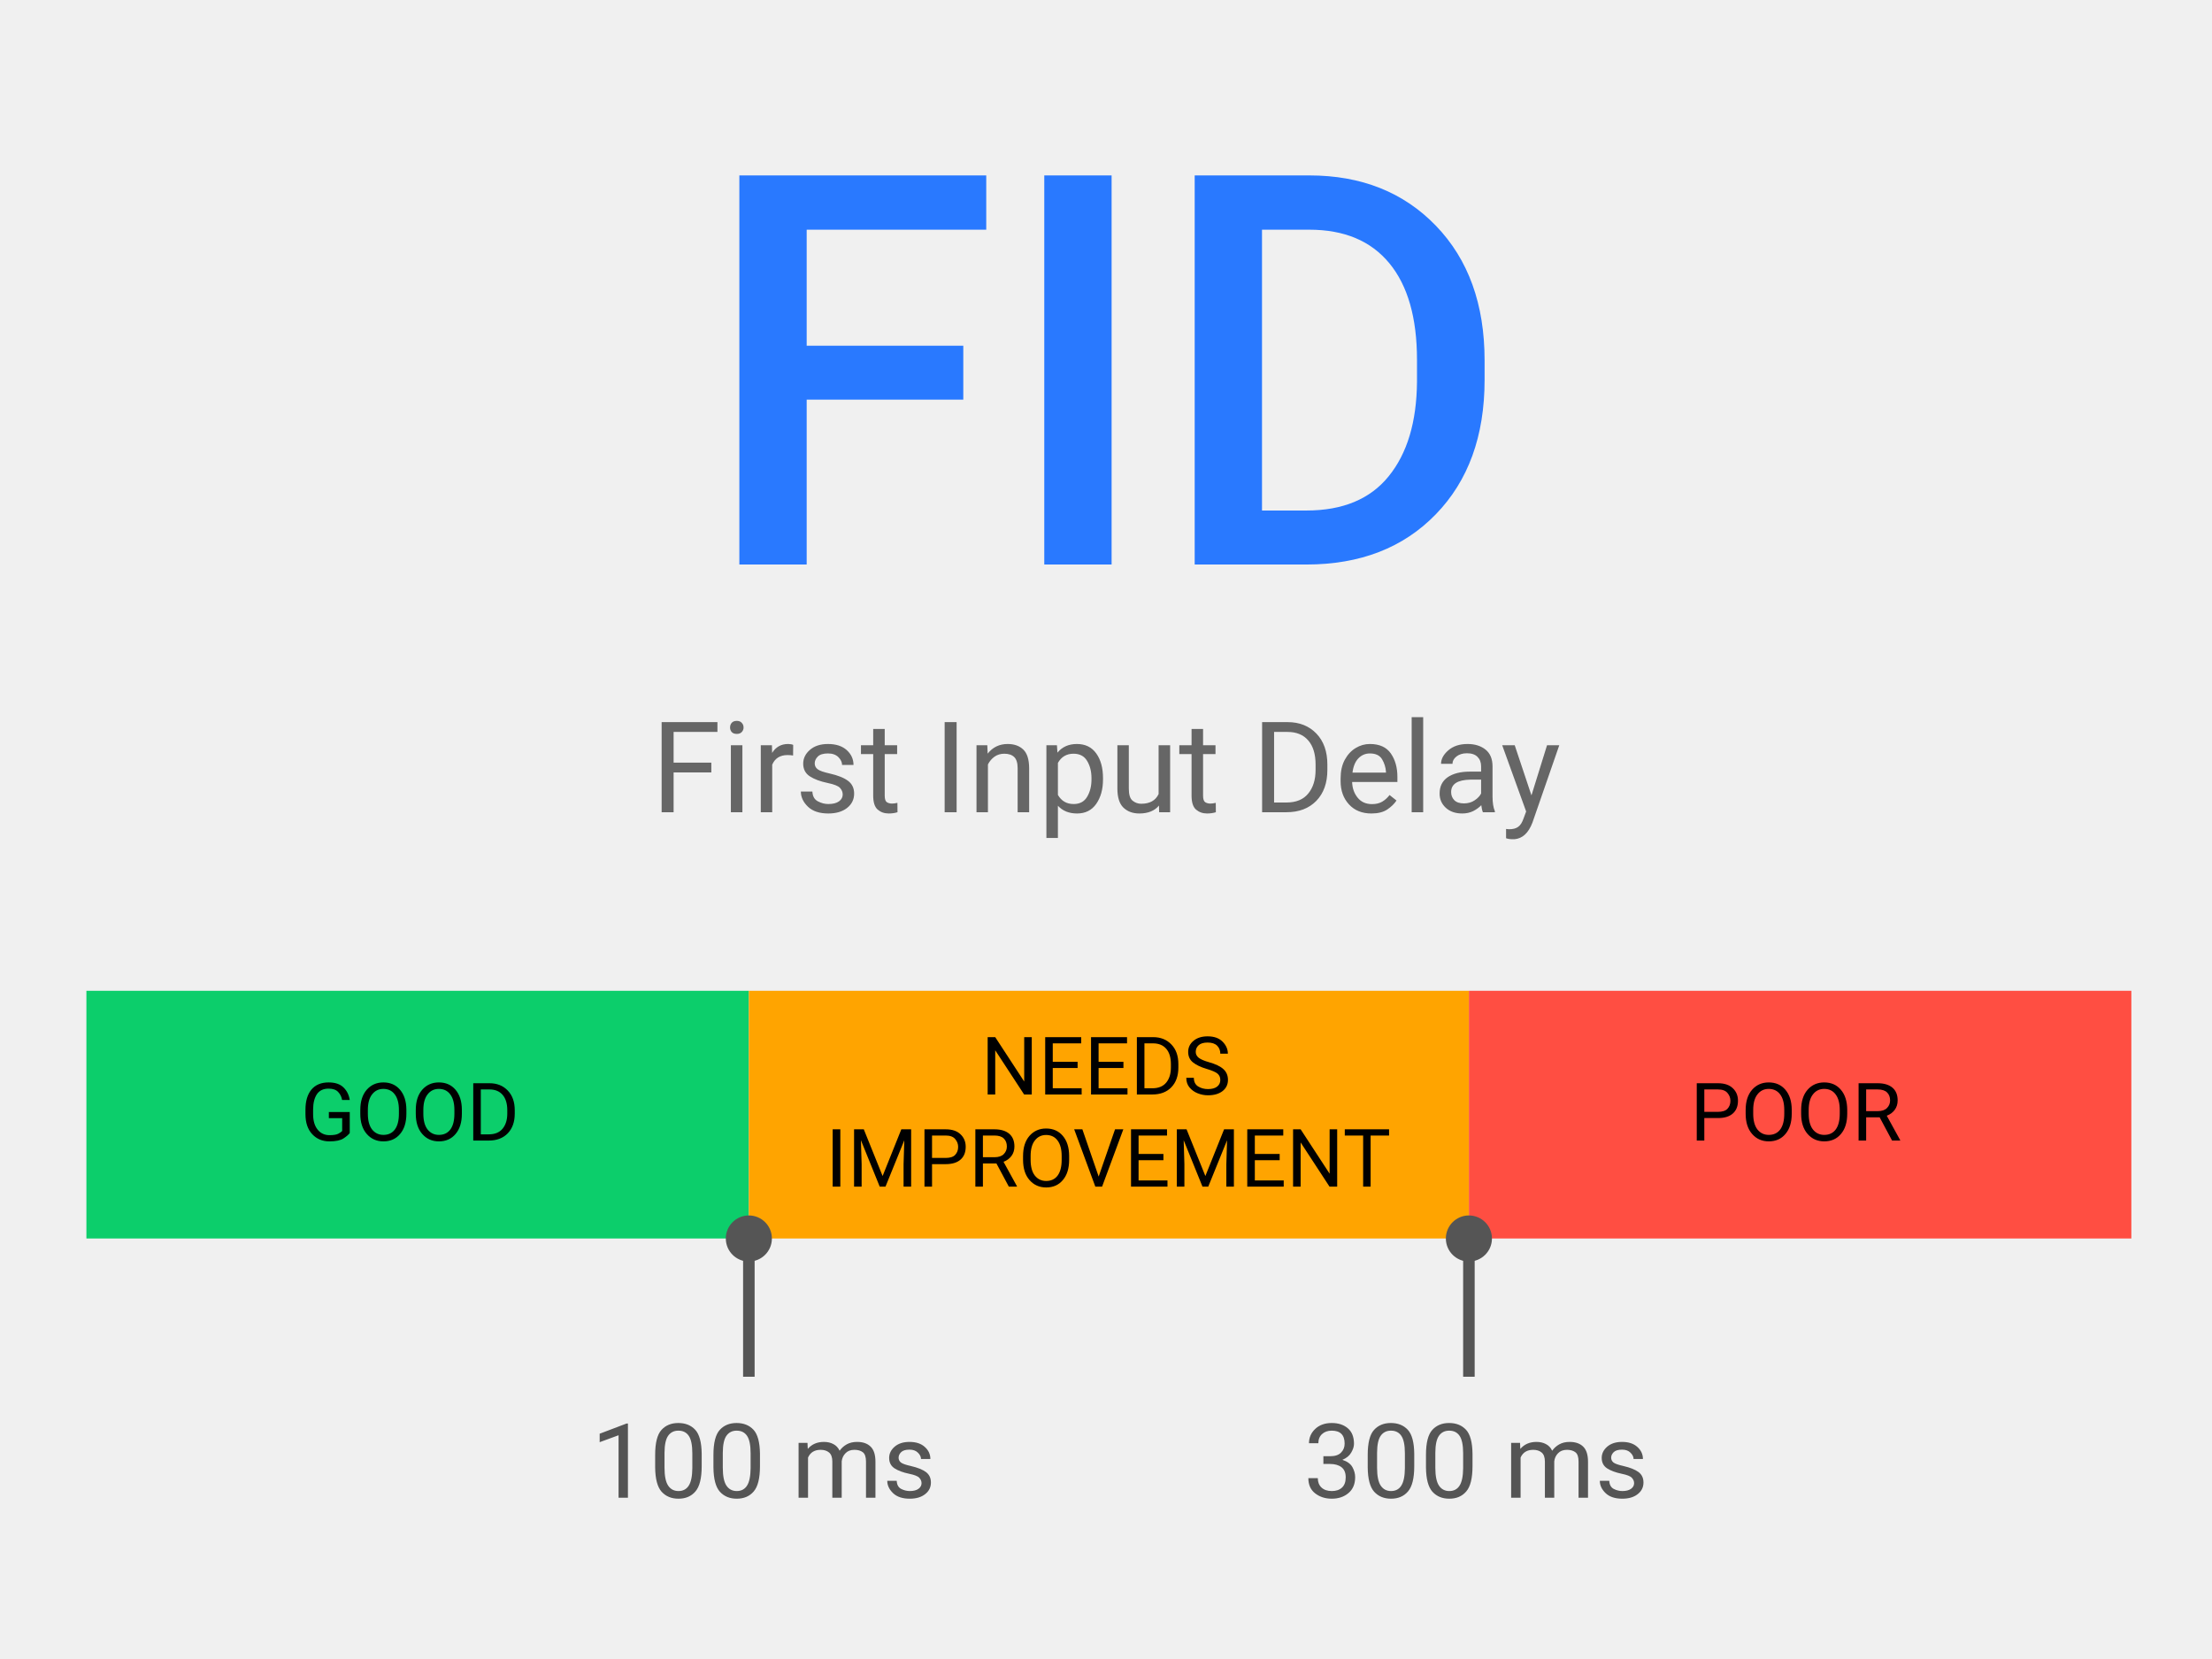
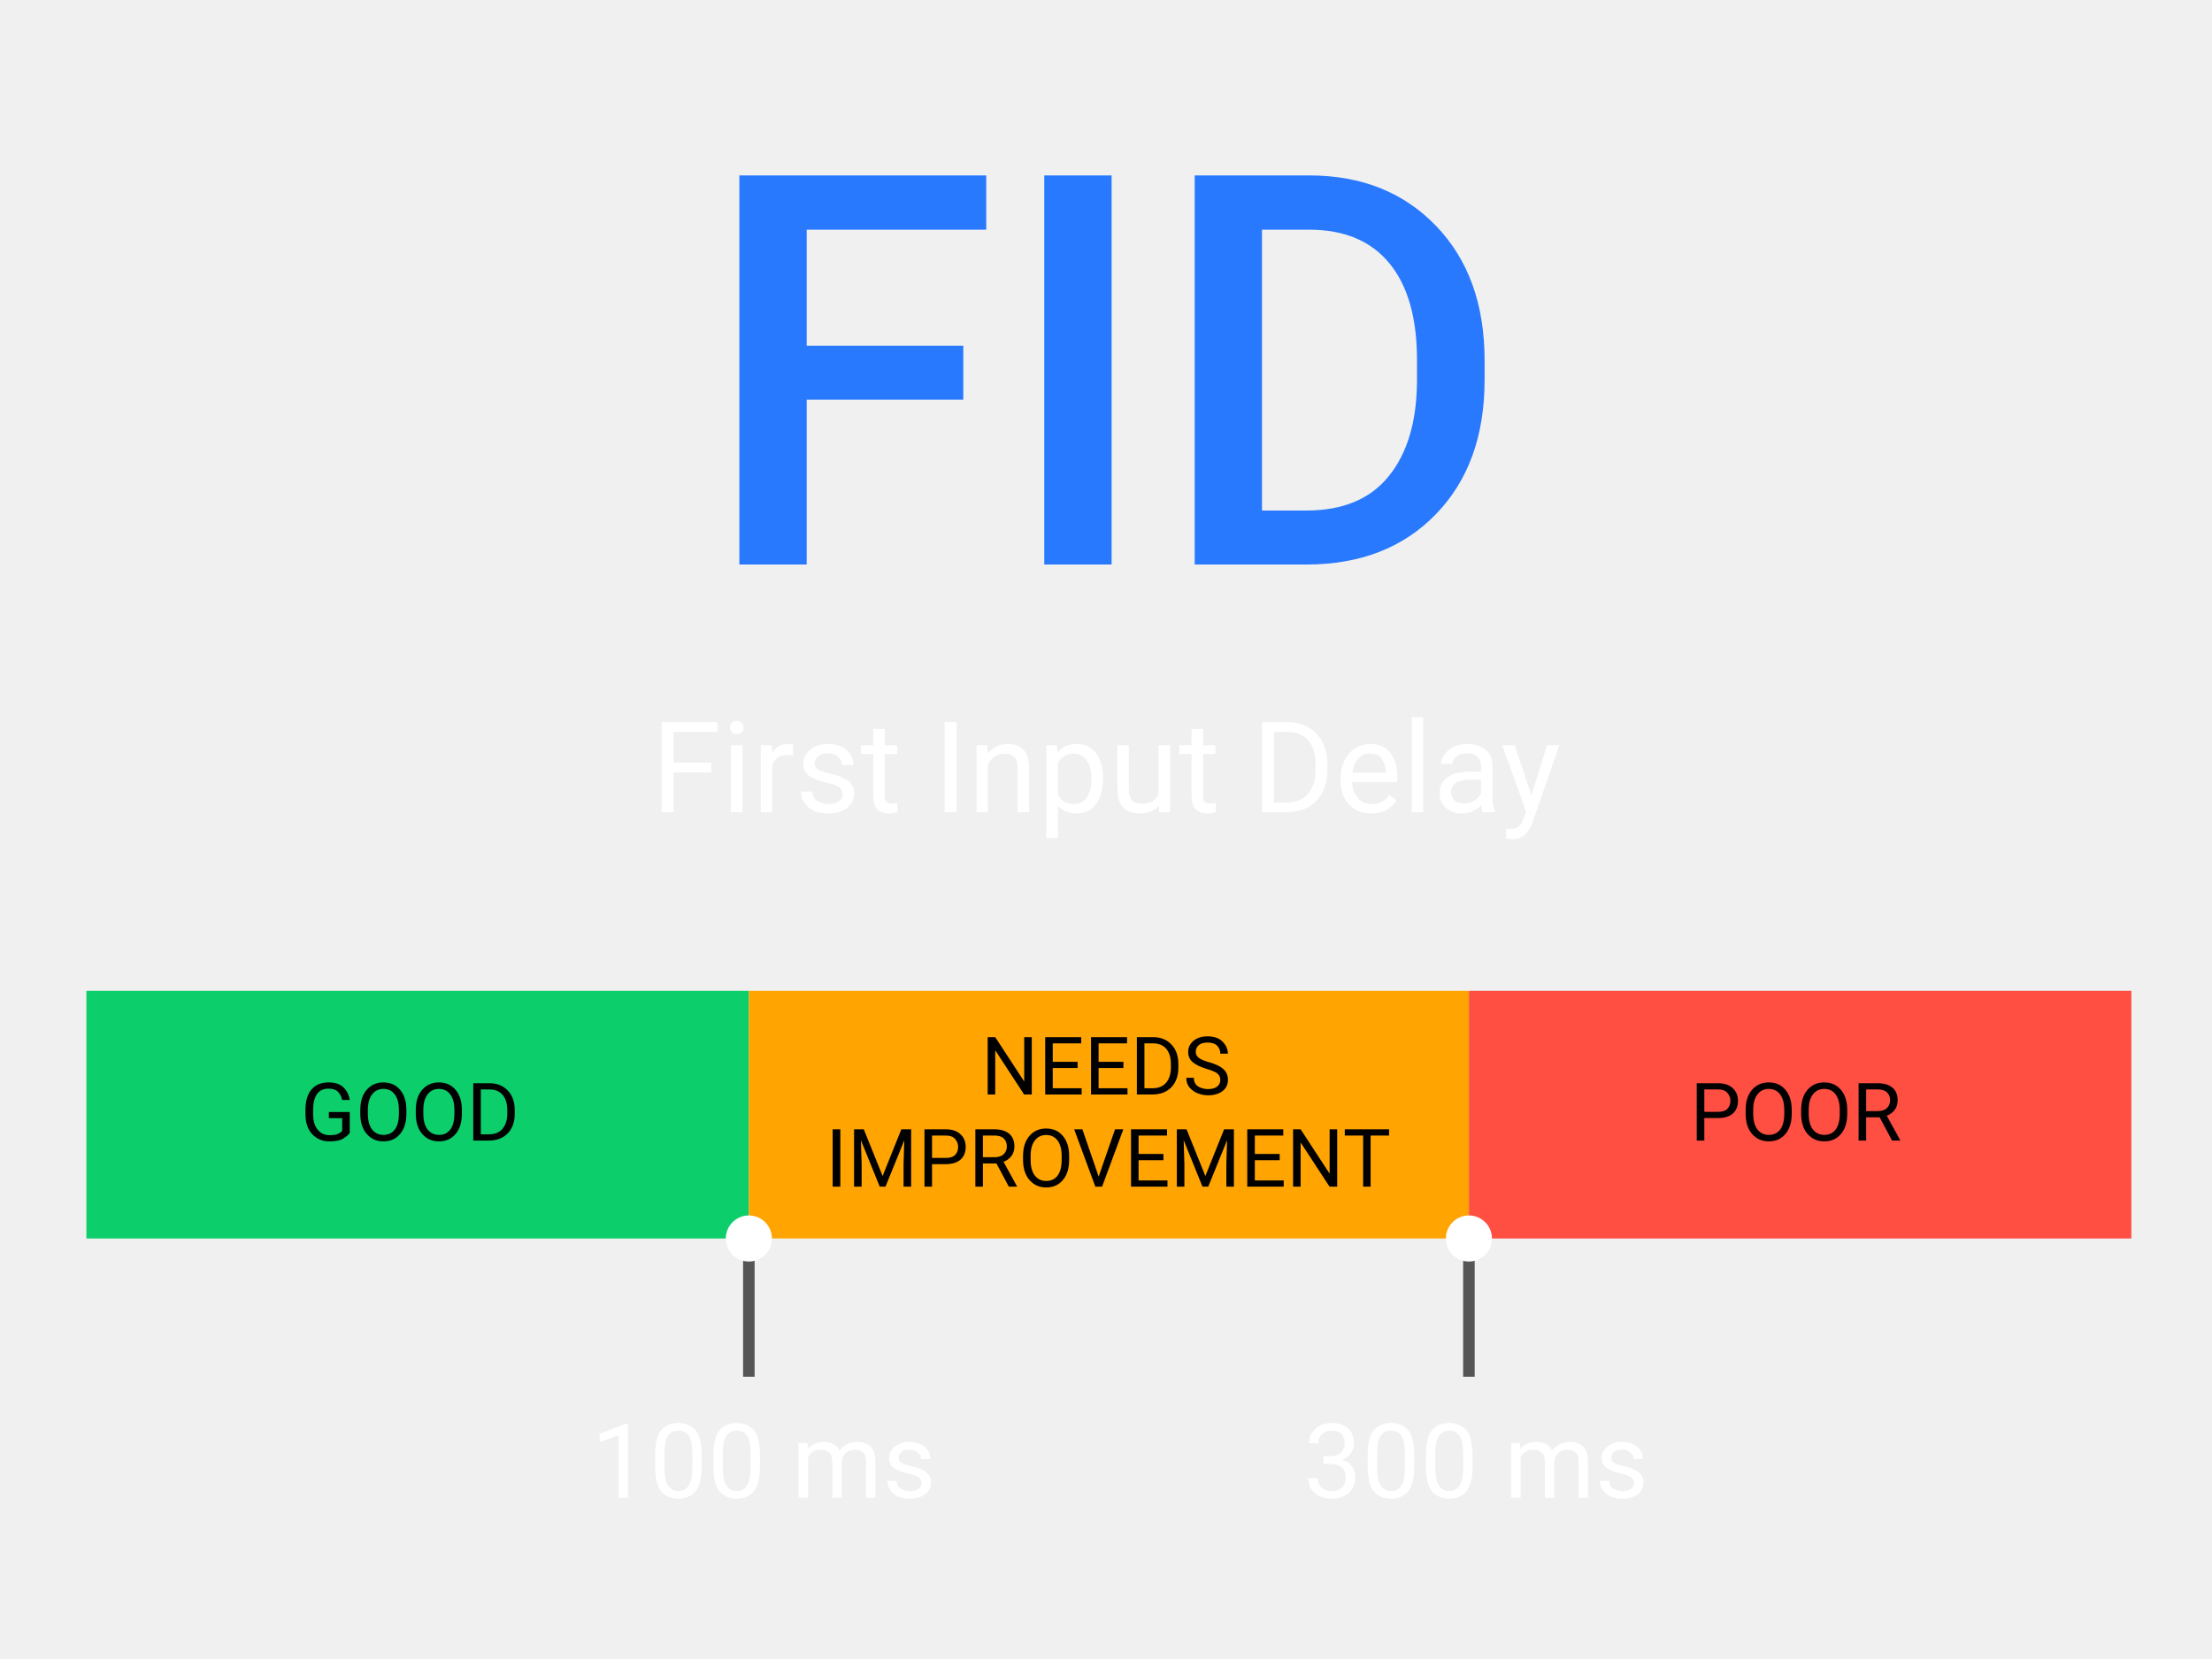
<svg xmlns="http://www.w3.org/2000/svg" width="384" height="288" viewBox="0 0 384 288" font-family="system-ui, -apple-system, BlinkMacSystemFont, Segoe UI, Roboto, Helvetica Neue, Arial, Noto Sans, sans-serif">
  <text font-size="95" font-weight="500" fill="#2979FF">
    <tspan x="50%" y="98" text-anchor="middle">FID</tspan>
  </text>
-   <text font-size="22" fill="#666">
+   <text font-size="22" fill="#fff">
    <tspan x="50%" y="141" text-anchor="middle">First Input Delay</tspan>
  </text>
  <path fill="#0CCE6B" d="M15 172h115v43H15z" />
  <path fill="#FFA400" d="M130 172h125v43H130z" />
  <path fill="#FF4E42" d="M255 172h115v43H255z" />
  <path stroke="#555555" stroke-width="2" d="M130 239v-21" />
-   <path d="M130 211a4 4 0 110 8 4 4 0 010-8z" fill="#555555" fill-rule="nonzero" />
+   <path d="M130 211a4 4 0 110 8 4 4 0 010-8z" fill="#fff" fill-rule="nonzero" />
  <path stroke="#555555" stroke-width="2" d="M255 239v-21" />
-   <path d="M255 211a4 4 0 110 8 4 4 0 010-8z" fill="#555555" fill-rule="nonzero" />
+   <path d="M255 211a4 4 0 110 8 4 4 0 010-8z" fill="#fff" fill-rule="nonzero" />
  <text font-size="14" font-weight="400" fill="#000">
    <tspan x="52.2" y="198">GOOD</tspan>
  </text>
-   <text font-size="18" font-weight="400" fill="#555555">
+   <text font-size="18" font-weight="400" fill="#fff">
    <tspan x="102.6" y="260">100 ms</tspan>
  </text>
-   <text font-size="18" font-weight="400" fill="#555555">
+   <text font-size="18" font-weight="400" fill="#fff">
    <tspan x="226.3" y="260">300 ms</tspan>
  </text>
  <text font-size="14" font-weight="400" fill="#000">
    <tspan x="293.4" y="198">POOR</tspan>
  </text>
  <text font-size="14" font-weight="400" fill="#000">
    <tspan x="170.3" y="190">NEEDS </tspan>
    <tspan x="143.3" y="206">IMPROVEMENT</tspan>
  </text>
</svg>
